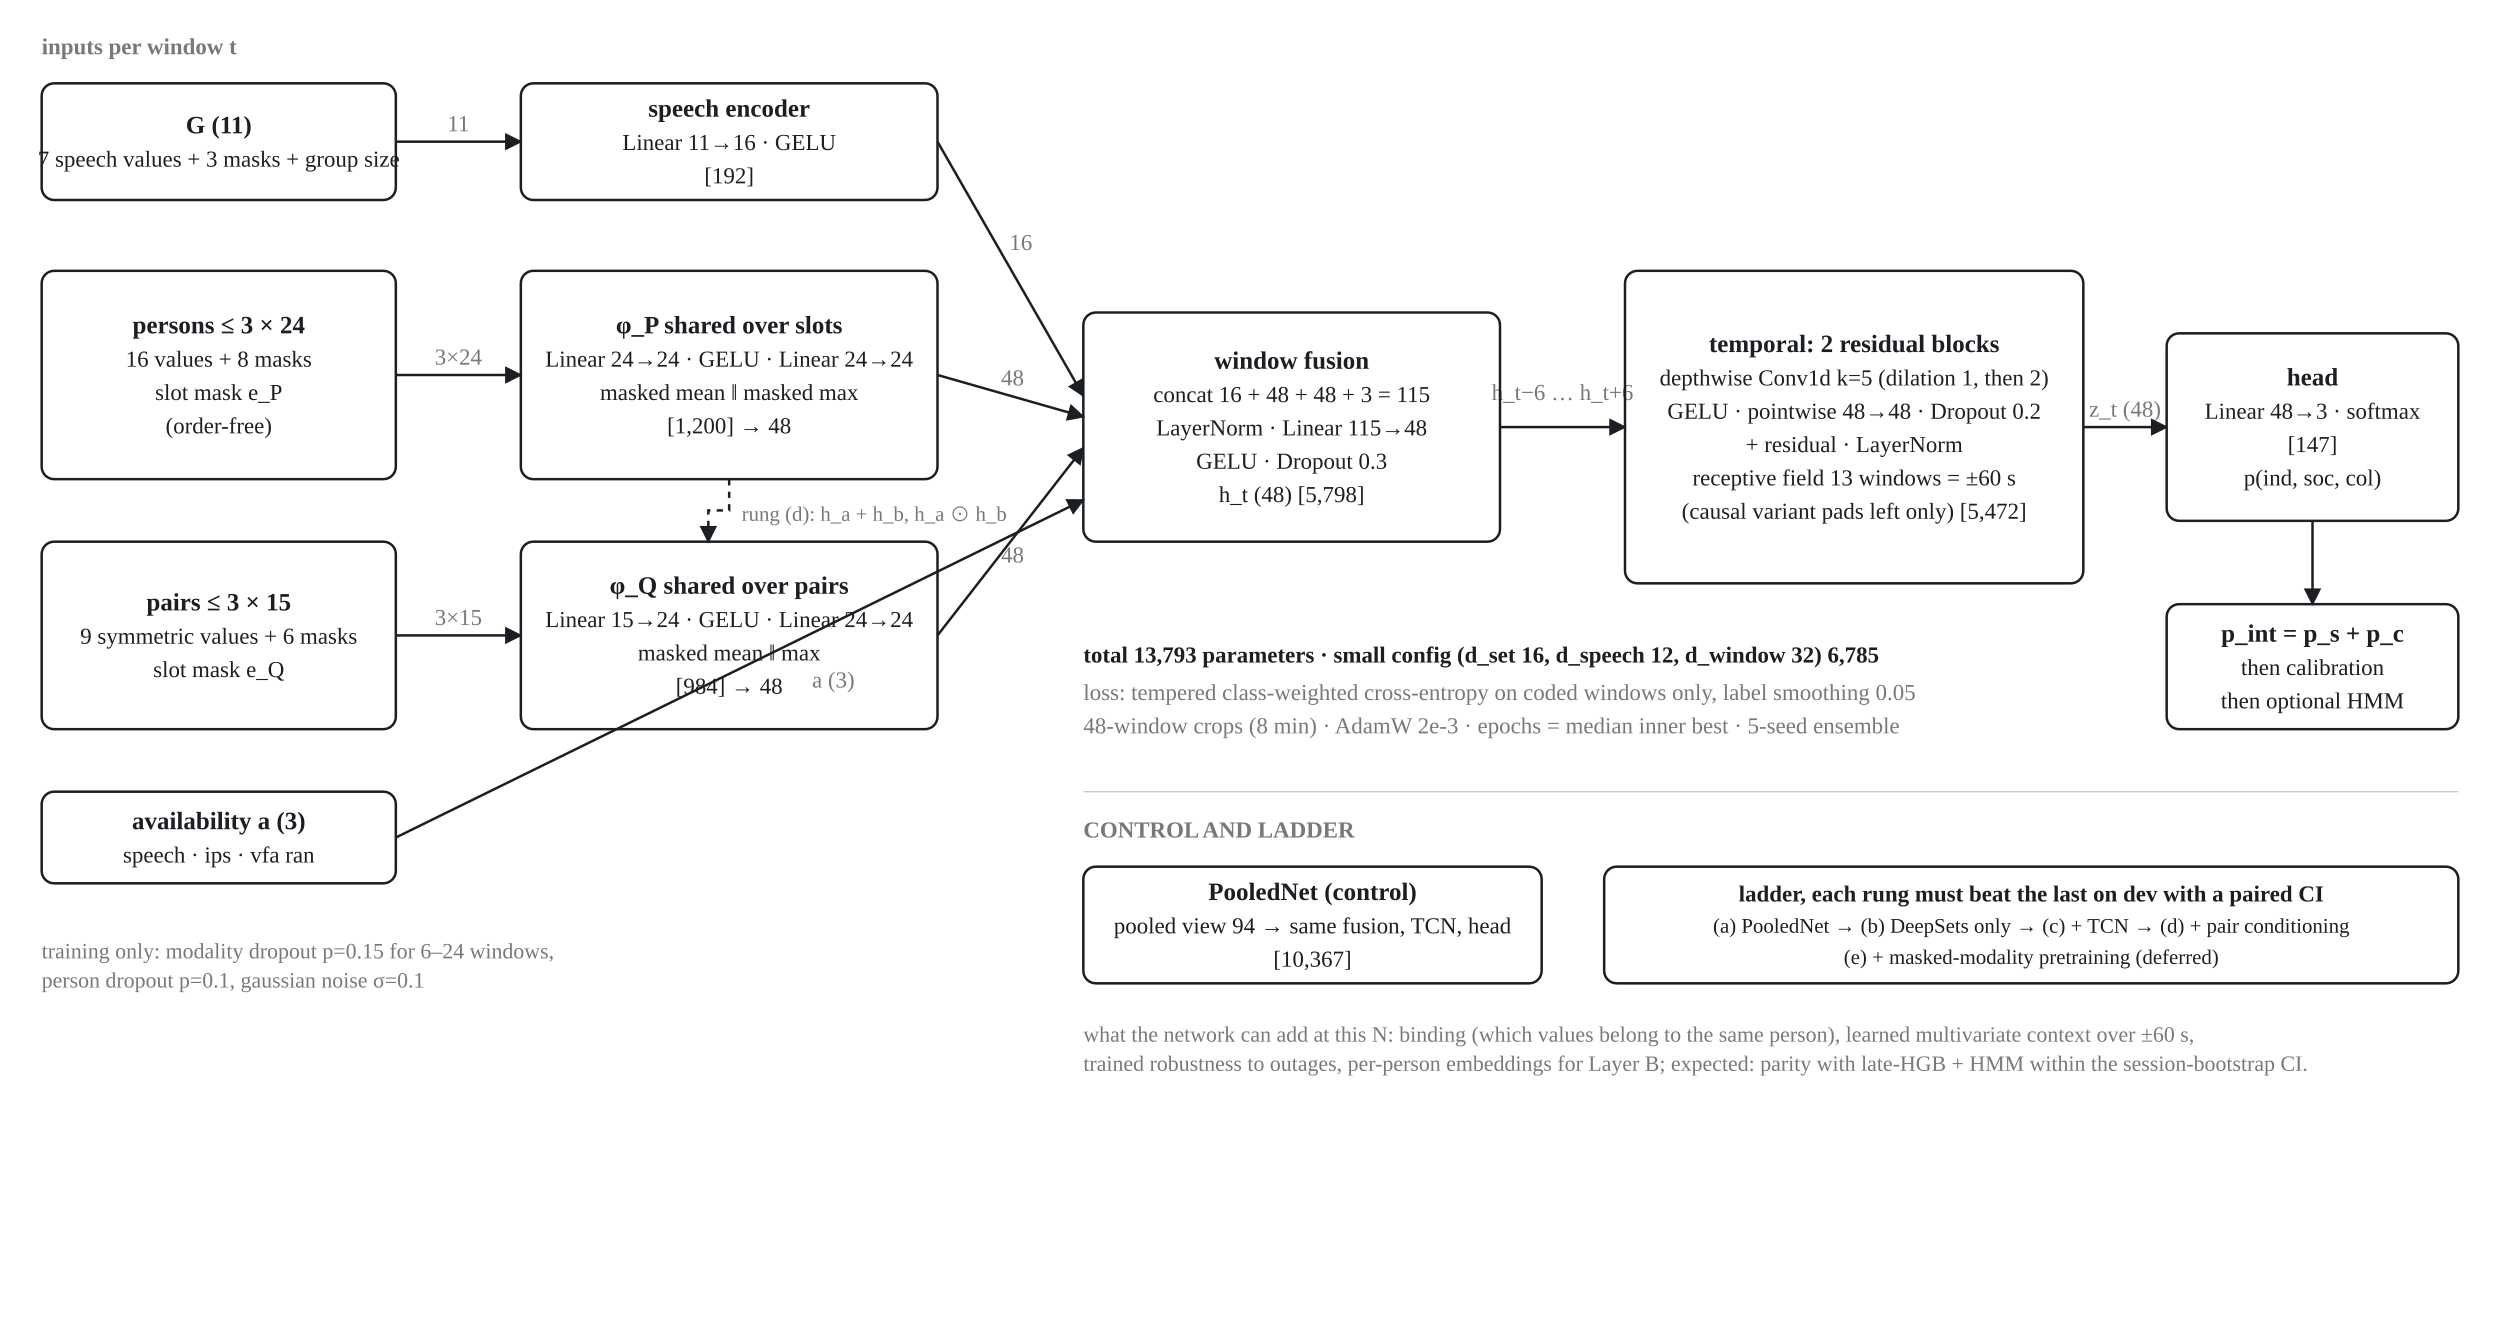
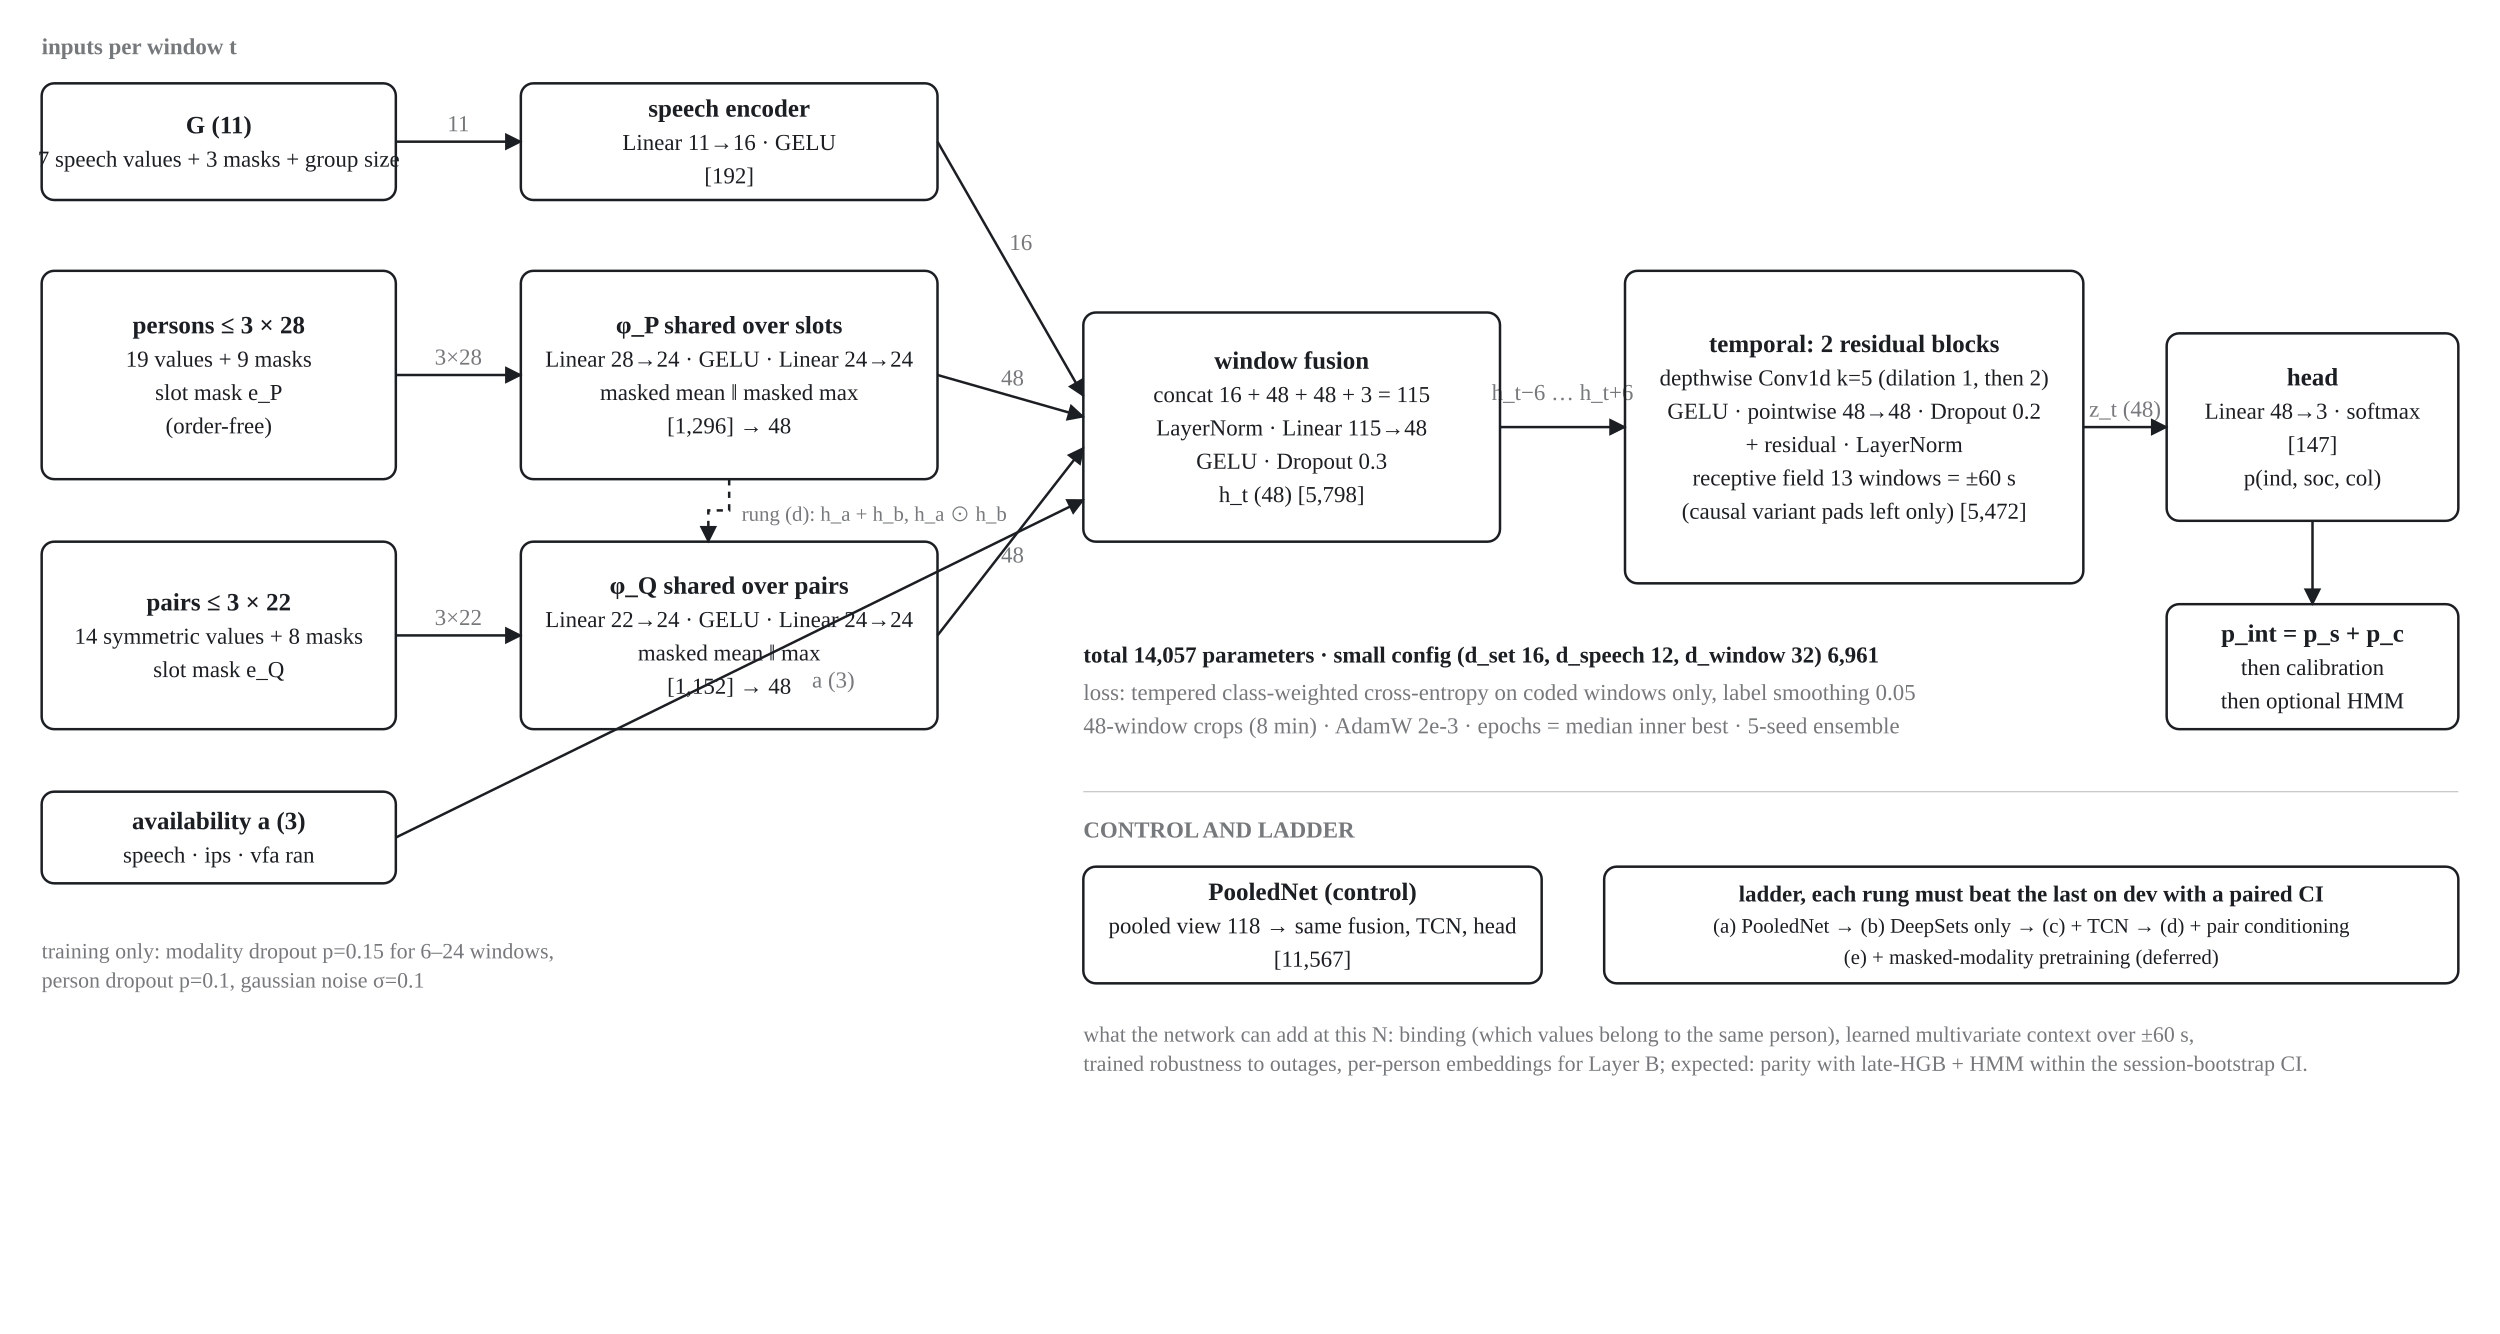
<svg xmlns="http://www.w3.org/2000/svg" style="color:#1b1f23" viewBox="0 0 1200 640" role="img" aria-label="InteractionNet: set encoders over persons and pairs, window fusion, a two-block temporal convolution and the 3-class head, with parameter counts" font-family="Source Sans 3, Helvetica Neue, Arial, sans-serif">
  <defs>
    <marker id="arrow" viewBox="0 0 10 10" refX="9" refY="5" markerWidth="7" markerHeight="7" orient="auto-start-reverse">
      <path d="M0,0 L10,5 L0,10 z" fill="currentColor" />
    </marker>
  </defs>
  <text x="20" y="26" text-anchor="start" font-size="11" font-weight="600" opacity="0.6" fill="currentColor">inputs per window t</text>
  <rect x="20" y="40" width="170" height="56" rx="6" fill="none" stroke="currentColor" stroke-width="1.2" />
  <text x="105.0" y="64.0" text-anchor="middle" font-size="12" font-weight="600" fill="currentColor">G  (11)</text>
  <text x="105.0" y="80.0" text-anchor="middle" font-size="11" fill="currentColor">7 speech values + 3 masks + group size</text>
  <rect x="20" y="130" width="170" height="100" rx="6" fill="none" stroke="currentColor" stroke-width="1.2" />
-   <text x="105.0" y="160.0" text-anchor="middle" font-size="12" font-weight="600" fill="currentColor">persons  ≤ 3 × 24</text>
-   <text x="105.0" y="176.0" text-anchor="middle" font-size="11" fill="currentColor">16 values + 8 masks</text>
+   <text x="105.0" y="160.0" text-anchor="middle" font-size="12" font-weight="600" fill="currentColor">persons  ≤ 3 × 28</text>
+   <text x="105.0" y="176.0" text-anchor="middle" font-size="11" fill="currentColor">19 values + 9 masks</text>
  <text x="105.0" y="192.0" text-anchor="middle" font-size="11" fill="currentColor">slot mask e_P</text>
  <text x="105.0" y="208.0" text-anchor="middle" font-size="11" fill="currentColor">(order-free)</text>
  <rect x="20" y="260" width="170" height="90" rx="6" fill="none" stroke="currentColor" stroke-width="1.2" />
-   <text x="105.0" y="293.0" text-anchor="middle" font-size="12" font-weight="600" fill="currentColor">pairs  ≤ 3 × 15</text>
-   <text x="105.0" y="309.0" text-anchor="middle" font-size="11" fill="currentColor">9 symmetric values + 6 masks</text>
+   <text x="105.0" y="293.0" text-anchor="middle" font-size="12" font-weight="600" fill="currentColor">pairs  ≤ 3 × 22</text>
+   <text x="105.0" y="309.0" text-anchor="middle" font-size="11" fill="currentColor">14 symmetric values + 8 masks</text>
  <text x="105.0" y="325.0" text-anchor="middle" font-size="11" fill="currentColor">slot mask e_Q</text>
  <rect x="20" y="380" width="170" height="44" rx="6" fill="none" stroke="currentColor" stroke-width="1.2" />
  <text x="105.0" y="398.0" text-anchor="middle" font-size="12" font-weight="600" fill="currentColor">availability a  (3)</text>
  <text x="105.0" y="414.0" text-anchor="middle" font-size="11" fill="currentColor">speech · ips · vfa ran</text>
  <text x="20" y="460" text-anchor="start" font-size="10.5" opacity="0.6" fill="currentColor">training only: modality dropout p=0.15 for 6–24 windows,</text>
  <text x="20" y="474" text-anchor="start" font-size="10.5" opacity="0.6" fill="currentColor">person dropout p=0.1, gaussian noise σ=0.1</text>
  <rect x="250" y="40" width="200" height="56" rx="6" fill="none" stroke="currentColor" stroke-width="1.2" />
  <text x="350.0" y="56.0" text-anchor="middle" font-size="12" font-weight="600" fill="currentColor">speech encoder</text>
  <text x="350.0" y="72.0" text-anchor="middle" font-size="11" fill="currentColor">Linear 11→16 · GELU</text>
  <text x="350.0" y="88.0" text-anchor="middle" font-size="11" fill="currentColor">[192]</text>
  <rect x="250" y="130" width="200" height="100" rx="6" fill="none" stroke="currentColor" stroke-width="1.2" />
  <text x="350.0" y="160.0" text-anchor="middle" font-size="12" font-weight="600" fill="currentColor">φ_P shared over slots</text>
-   <text x="350.0" y="176.0" text-anchor="middle" font-size="11" fill="currentColor">Linear 24→24 · GELU · Linear 24→24</text>
+   <text x="350.0" y="176.0" text-anchor="middle" font-size="11" fill="currentColor">Linear 28→24 · GELU · Linear 24→24</text>
  <text x="350.0" y="192.0" text-anchor="middle" font-size="11" fill="currentColor">masked mean ‖ masked max</text>
-   <text x="350.0" y="208.0" text-anchor="middle" font-size="11" fill="currentColor">[1,200]  → 48</text>
+   <text x="350.0" y="208.0" text-anchor="middle" font-size="11" fill="currentColor">[1,296]  → 48</text>
  <rect x="250" y="260" width="200" height="90" rx="6" fill="none" stroke="currentColor" stroke-width="1.2" />
  <text x="350.0" y="285.0" text-anchor="middle" font-size="12" font-weight="600" fill="currentColor">φ_Q shared over pairs</text>
-   <text x="350.0" y="301.0" text-anchor="middle" font-size="11" fill="currentColor">Linear 15→24 · GELU · Linear 24→24</text>
+   <text x="350.0" y="301.0" text-anchor="middle" font-size="11" fill="currentColor">Linear 22→24 · GELU · Linear 24→24</text>
  <text x="350.0" y="317.0" text-anchor="middle" font-size="11" fill="currentColor">masked mean ‖ max</text>
-   <text x="350.0" y="333.0" text-anchor="middle" font-size="11" fill="currentColor">[984]  → 48</text>
+   <text x="350.0" y="333.0" text-anchor="middle" font-size="11" fill="currentColor">[1,152]  → 48</text>
  <line x1="190" y1="68" x2="250" y2="68" stroke="currentColor" stroke-width="1.2" marker-end="url(#arrow)" />
  <text x="220.0" y="63.0" text-anchor="middle" font-size="11" opacity="0.6" fill="currentColor">11</text>
  <line x1="190" y1="180" x2="250" y2="180" stroke="currentColor" stroke-width="1.2" marker-end="url(#arrow)" />
-   <text x="220.0" y="175.0" text-anchor="middle" font-size="11" opacity="0.6" fill="currentColor">3×24</text>
+   <text x="220.0" y="175.0" text-anchor="middle" font-size="11" opacity="0.6" fill="currentColor">3×28</text>
  <line x1="190" y1="305" x2="250" y2="305" stroke="currentColor" stroke-width="1.2" marker-end="url(#arrow)" />
-   <text x="220.0" y="300.0" text-anchor="middle" font-size="11" opacity="0.6" fill="currentColor">3×15</text>
+   <text x="220.0" y="300.0" text-anchor="middle" font-size="11" opacity="0.6" fill="currentColor">3×22</text>
  <path d="M350,230 L350,245 L340,245 L340,260" fill="none" stroke="currentColor" stroke-width="1.2" stroke-dasharray="3 3" marker-end="url(#arrow)" />
  <text x="356" y="250" text-anchor="start" font-size="10" opacity="0.6" fill="currentColor">rung (d): h_a + h_b, h_a ⊙ h_b</text>
  <rect x="520" y="150" width="200" height="110" rx="6" fill="none" stroke="currentColor" stroke-width="1.2" />
  <text x="620.0" y="177.0" text-anchor="middle" font-size="12" font-weight="600" fill="currentColor">window fusion</text>
  <text x="620.0" y="193.0" text-anchor="middle" font-size="11" fill="currentColor">concat 16 + 48 + 48 + 3 = 115</text>
  <text x="620.0" y="209.0" text-anchor="middle" font-size="11" fill="currentColor">LayerNorm · Linear 115→48</text>
  <text x="620.0" y="225.0" text-anchor="middle" font-size="11" fill="currentColor">GELU · Dropout 0.3</text>
  <text x="620.0" y="241.0" text-anchor="middle" font-size="11" fill="currentColor">h_t (48)   [5,798]</text>
  <line x1="450" y1="68" x2="520" y2="190" stroke="currentColor" stroke-width="1.2" marker-end="url(#arrow)" />
  <text x="490" y="120" text-anchor="middle" font-size="11" opacity="0.6" fill="currentColor">16</text>
  <line x1="450" y1="180" x2="520" y2="200" stroke="currentColor" stroke-width="1.2" marker-end="url(#arrow)" />
  <text x="486" y="185" text-anchor="middle" font-size="11" opacity="0.6" fill="currentColor">48</text>
  <line x1="450" y1="305" x2="520" y2="215" stroke="currentColor" stroke-width="1.2" marker-end="url(#arrow)" />
  <text x="486" y="270" text-anchor="middle" font-size="11" opacity="0.6" fill="currentColor">48</text>
  <line x1="190" y1="402" x2="520" y2="240" stroke="currentColor" stroke-width="1.2" marker-end="url(#arrow)" />
  <text x="400" y="330" text-anchor="middle" font-size="11" opacity="0.6" fill="currentColor">a (3)</text>
  <rect x="780" y="130" width="220" height="150" rx="6" fill="none" stroke="currentColor" stroke-width="1.2" />
  <text x="890.0" y="169.0" text-anchor="middle" font-size="12" font-weight="600" fill="currentColor">temporal: 2 residual blocks</text>
  <text x="890.0" y="185.0" text-anchor="middle" font-size="11" fill="currentColor">depthwise Conv1d k=5 (dilation 1, then 2)</text>
  <text x="890.0" y="201.0" text-anchor="middle" font-size="11" fill="currentColor">GELU · pointwise 48→48 · Dropout 0.2</text>
  <text x="890.0" y="217.0" text-anchor="middle" font-size="11" fill="currentColor">+ residual · LayerNorm</text>
  <text x="890.0" y="233.0" text-anchor="middle" font-size="11" fill="currentColor">receptive field 13 windows = ±60 s</text>
  <text x="890.0" y="249.0" text-anchor="middle" font-size="11" fill="currentColor">(causal variant pads left only)   [5,472]</text>
  <line x1="720" y1="205" x2="780" y2="205" stroke="currentColor" stroke-width="1.2" marker-end="url(#arrow)" />
  <text x="750" y="192" text-anchor="middle" font-size="11" opacity="0.6" fill="currentColor">h_t−6 … h_t+6</text>
  <rect x="1040" y="160" width="140" height="90" rx="6" fill="none" stroke="currentColor" stroke-width="1.2" />
  <text x="1110.0" y="185.0" text-anchor="middle" font-size="12" font-weight="600" fill="currentColor">head</text>
  <text x="1110.0" y="201.0" text-anchor="middle" font-size="11" fill="currentColor">Linear 48→3 · softmax</text>
  <text x="1110.0" y="217.0" text-anchor="middle" font-size="11" fill="currentColor">[147]</text>
  <text x="1110.0" y="233.0" text-anchor="middle" font-size="11" fill="currentColor">p(ind, soc, col)</text>
  <line x1="1000" y1="205" x2="1040" y2="205" stroke="currentColor" stroke-width="1.2" marker-end="url(#arrow)" />
  <text x="1020.0" y="200.0" text-anchor="middle" font-size="11" opacity="0.6" fill="currentColor">z_t (48)</text>
  <rect x="1040" y="290" width="140" height="60" rx="6" fill="none" stroke="currentColor" stroke-width="1.2" />
  <text x="1110.0" y="308.0" text-anchor="middle" font-size="12" font-weight="600" fill="currentColor">p_int = p_s + p_c</text>
  <text x="1110.0" y="324.0" text-anchor="middle" font-size="11" fill="currentColor">then calibration</text>
  <text x="1110.0" y="340.0" text-anchor="middle" font-size="11" fill="currentColor">then optional HMM</text>
  <line x1="1110" y1="250" x2="1110" y2="290" stroke="currentColor" stroke-width="1.2" marker-end="url(#arrow)" />
-   <text x="520" y="318" text-anchor="start" font-size="11" font-weight="600" fill="currentColor">total 13,793 parameters · small config (d_set 16, d_speech 12, d_window 32) 6,785</text>
+   <text x="520" y="318" text-anchor="start" font-size="11" font-weight="600" fill="currentColor">total 14,057 parameters · small config (d_set 16, d_speech 12, d_window 32) 6,961</text>
  <text x="520" y="336" text-anchor="start" font-size="11" opacity="0.6" fill="currentColor">loss: tempered class-weighted cross-entropy on coded windows only, label smoothing 0.05</text>
  <text x="520" y="352" text-anchor="start" font-size="11" opacity="0.6" fill="currentColor">48-window crops (8 min) · AdamW 2e-3 · epochs = median inner best · 5-seed ensemble</text>
  <line x1="520" y1="380" x2="1180" y2="380" stroke="currentColor" stroke-width="0.6" opacity="0.25" />
  <text x="520" y="402" text-anchor="start" font-size="11" font-weight="600" opacity="0.6" fill="currentColor">CONTROL AND LADDER</text>
  <rect x="520" y="416" width="220" height="56" rx="6" fill="none" stroke="currentColor" stroke-width="1.2" />
  <text x="630.0" y="432.0" text-anchor="middle" font-size="12" font-weight="600" fill="currentColor">PooledNet (control)</text>
-   <text x="630.0" y="448.0" text-anchor="middle" font-size="11" fill="currentColor">pooled view 94 → same fusion, TCN, head</text>
-   <text x="630.0" y="464.0" text-anchor="middle" font-size="11" fill="currentColor">[10,367]</text>
+   <text x="630.0" y="448.0" text-anchor="middle" font-size="11" fill="currentColor">pooled view 118 → same fusion, TCN, head</text>
+   <text x="630.0" y="464.0" text-anchor="middle" font-size="11" fill="currentColor">[11,567]</text>
  <rect x="770" y="416" width="410" height="56" rx="6" fill="none" stroke="currentColor" stroke-width="1.2" />
  <text x="975.0" y="432.7" text-anchor="middle" font-size="11" font-weight="600" fill="currentColor">ladder, each rung must beat the last on dev with a paired CI</text>
  <text x="975.0" y="447.7" text-anchor="middle" font-size="10" fill="currentColor">(a) PooledNet → (b) DeepSets only → (c) + TCN → (d) + pair conditioning</text>
  <text x="975.0" y="462.7" text-anchor="middle" font-size="10" fill="currentColor">(e) + masked-modality pretraining (deferred)</text>
  <text x="520" y="500" text-anchor="start" font-size="10.5" opacity="0.6" fill="currentColor">what the network can add at this N: binding (which values belong to the same person), learned multivariate context over ±60 s,</text>
  <text x="520" y="514" text-anchor="start" font-size="10.5" opacity="0.6" fill="currentColor">trained robustness to outages, per-person embeddings for Layer B; expected: parity with late-HGB + HMM within the session-bootstrap CI.</text>
</svg>
